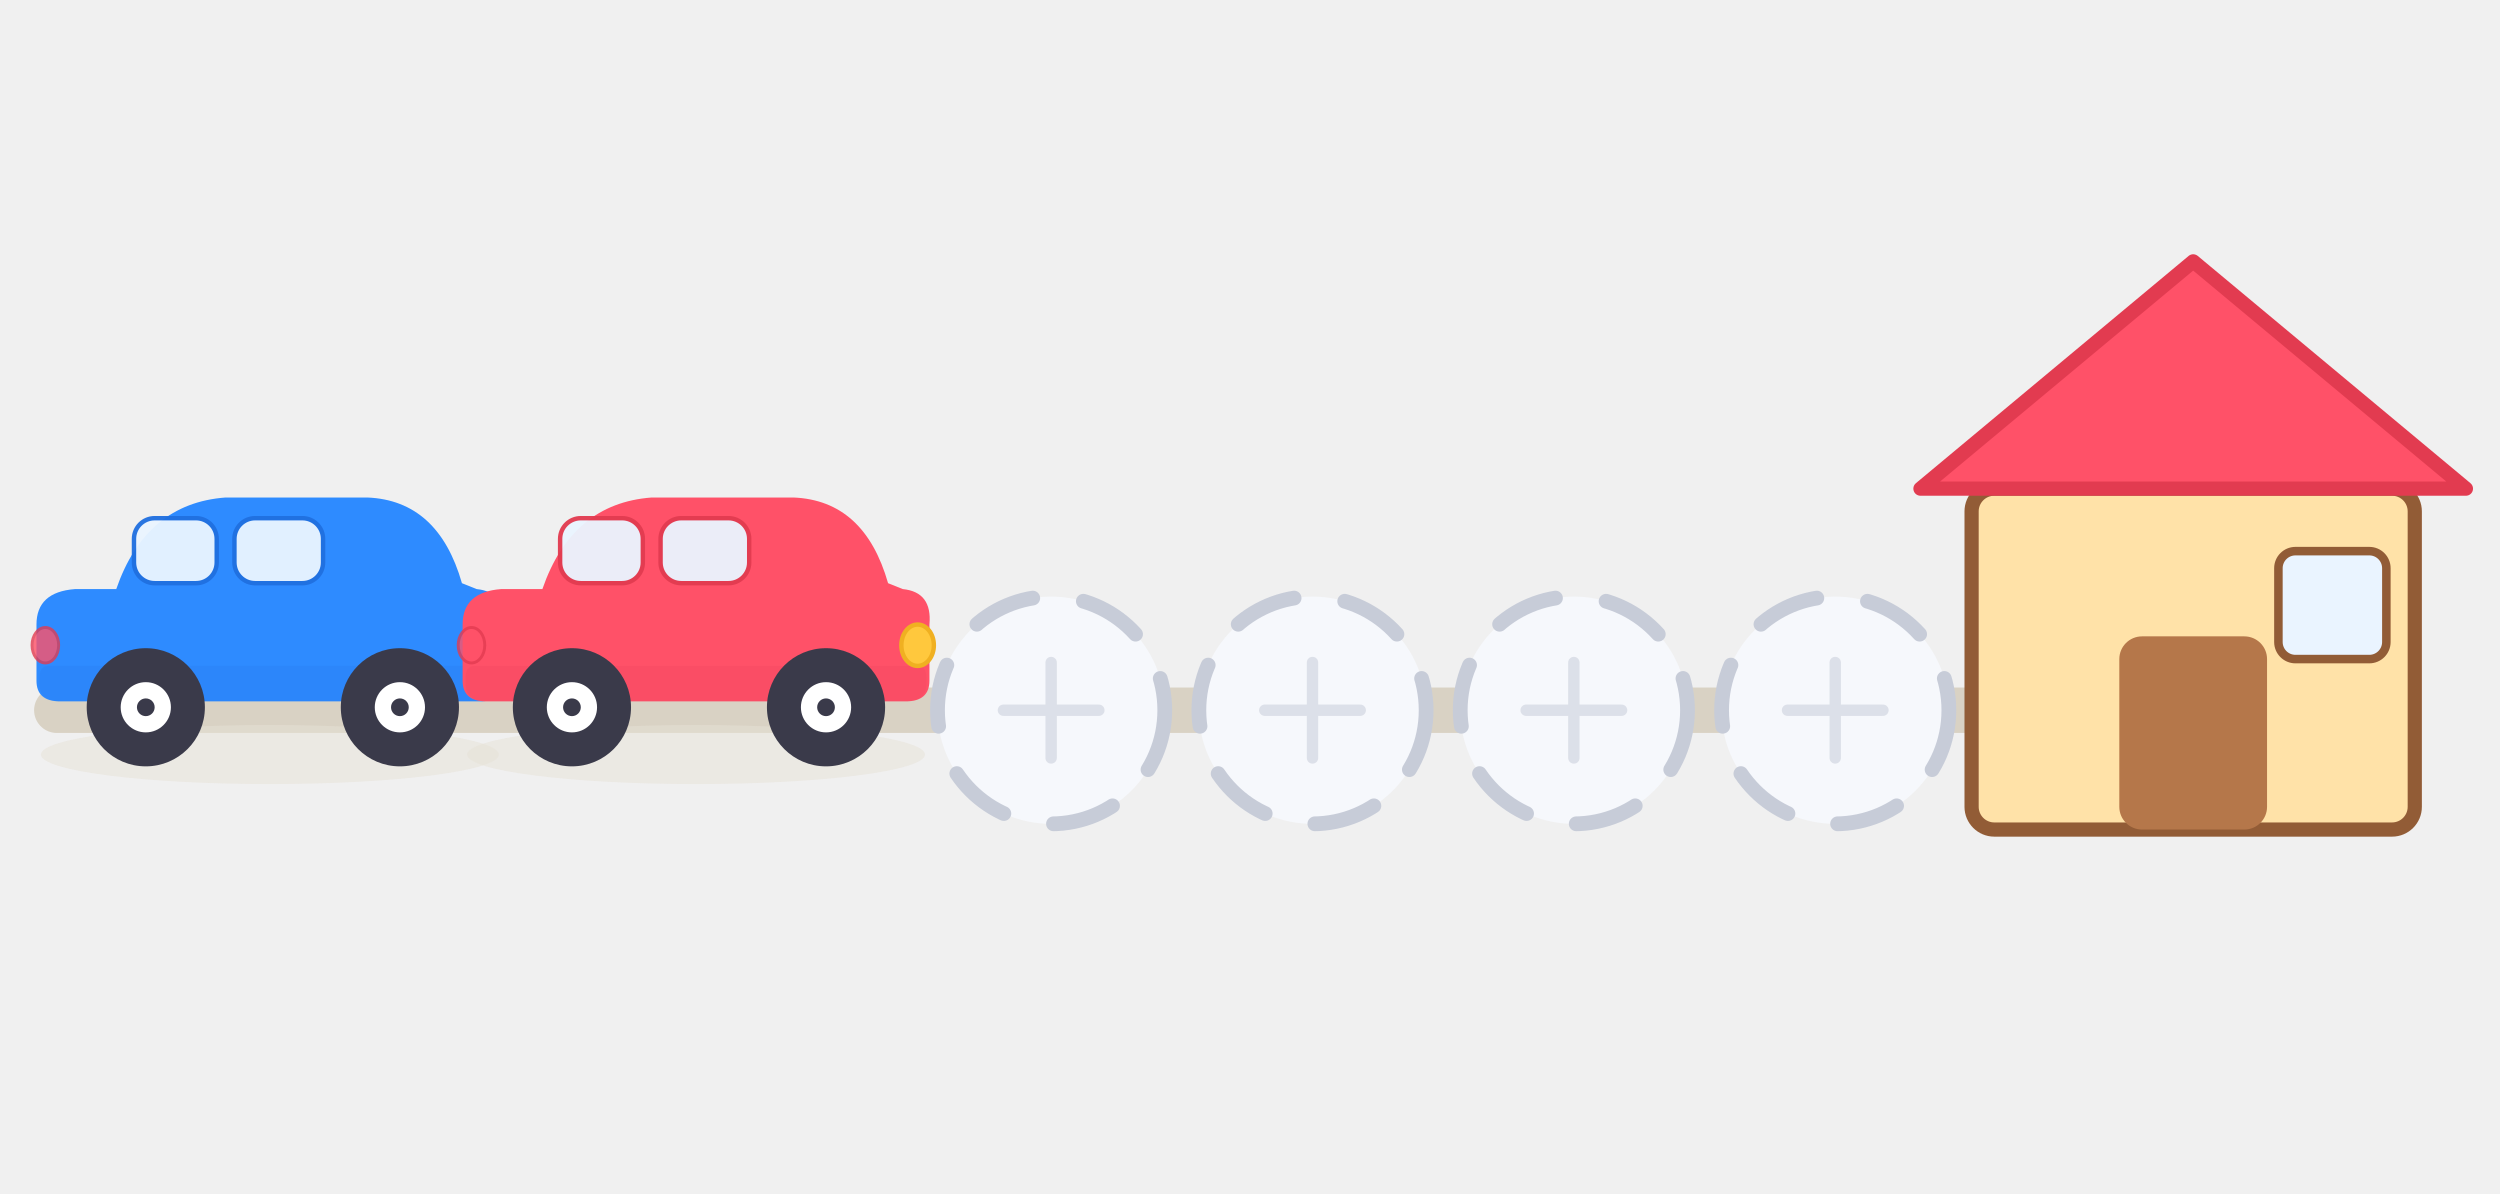
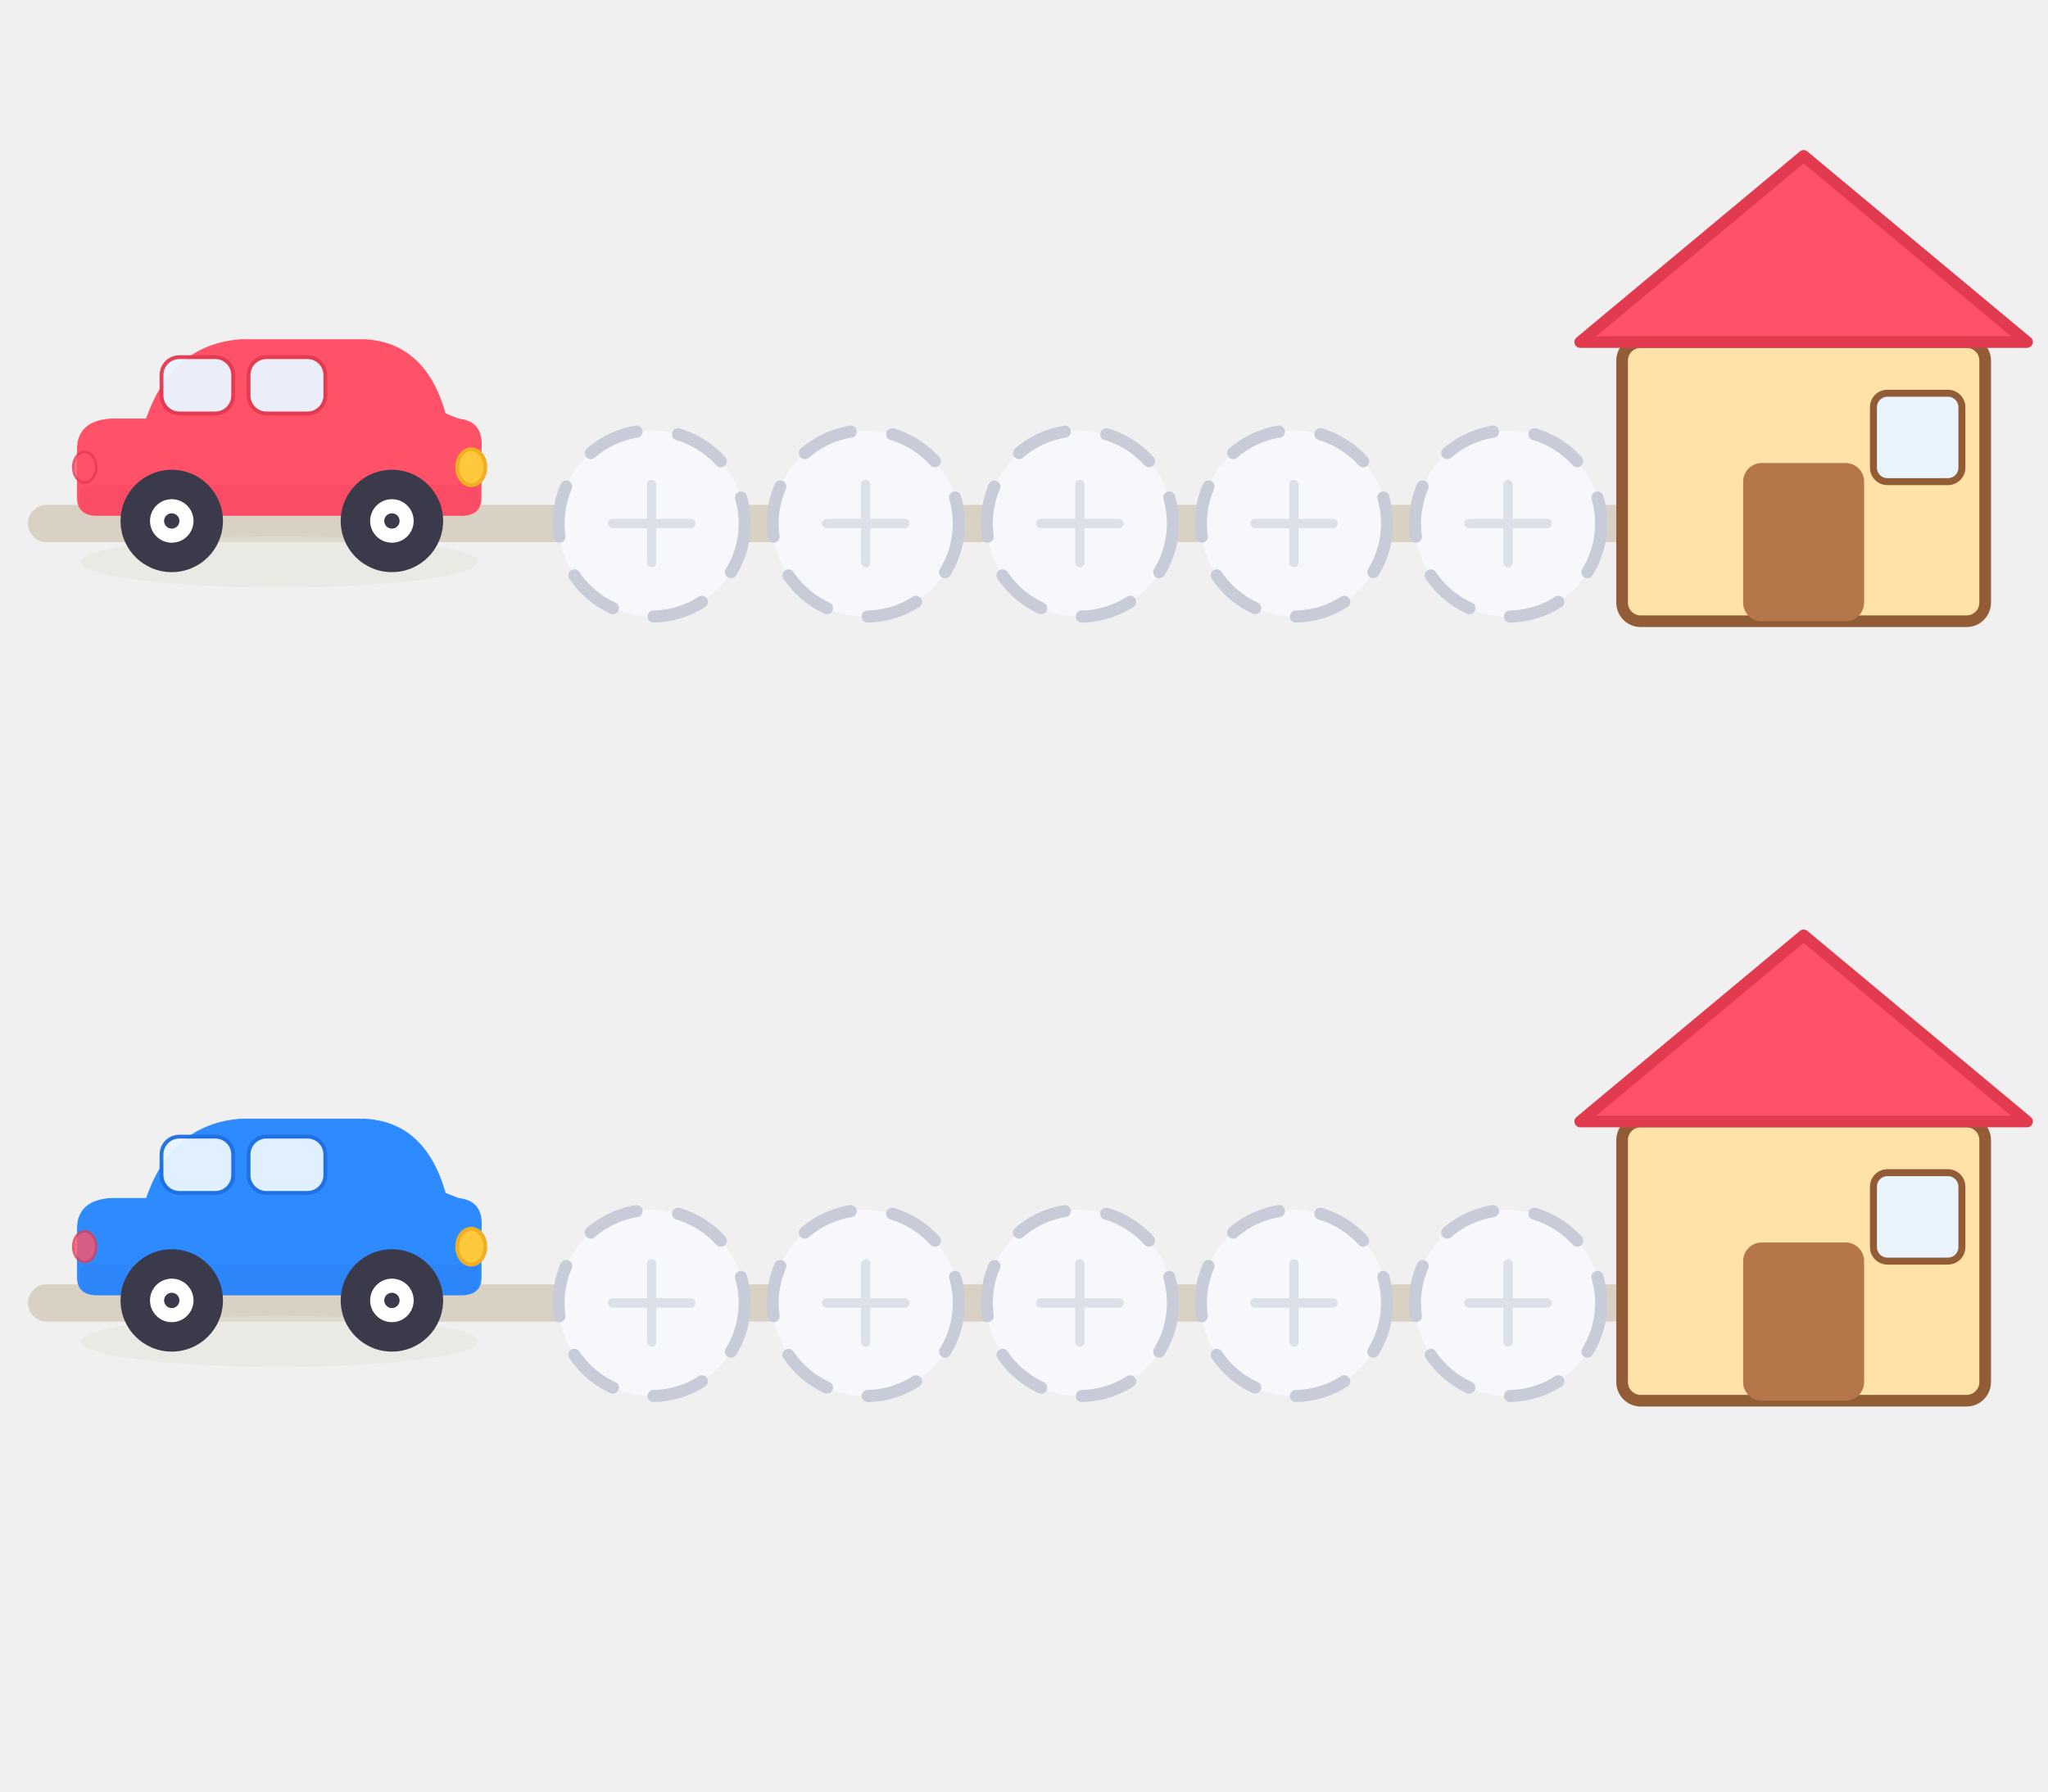
- <svg xmlns="http://www.w3.org/2000/svg" viewBox="0 0 880 420" width="880" height="420" font-family="Fredoka, sans-serif">
-   <path d="M20,250 H705" stroke="#D9D2C4" stroke-width="16" stroke-linecap="round" />
-   <g transform="translate(95,250) scale(0.52)">
+ <svg xmlns="http://www.w3.org/2000/svg" viewBox="0 0 880 770" width="880" height="770" font-family="Fredoka, sans-serif">
+   <path d="M20,225 H700" stroke="#D9D2C4" stroke-width="16" stroke-linecap="round" />
+   <g transform="translate(120,225) scale(0.55)">
+     <ellipse cx="0" cy="30" rx="155" ry="20" fill="#E6E1D6" opacity="0.5" />
+     <path d="M-158,-58 Q-158,-80 -132,-82 L-104,-82 Q-84,-140 -30,-144 L66,-144 Q114,-142 130,-86 L140,-82 Q160,-80 158,-58 L158,-20 Q158,-6 142,-6 L-142,-6 Q-158,-6 -158,-20 Z" fill="#FF5168" />
+     <path d="M-150,-30 L150,-30 Q156,-30 156,-22 L156,-18 Q156,-6 142,-6 L-142,-6 Q-156,-6 -156,-18 L-156,-22 Q-156,-30 -150,-30 Z" fill="#E23B50" opacity="0.16" />
+     <rect x="-92" y="-130" width="56" height="44" rx="14" fill="#EAF4FF" stroke="#E23B50" stroke-width="3" opacity="0.95" />
+     <rect x="-24" y="-130" width="60" height="44" rx="14" fill="#EAF4FF" stroke="#E23B50" stroke-width="3" opacity="0.95" />
+     <ellipse cx="150" cy="-44" rx="11" ry="14" fill="#FFC83D" stroke="#F0B021" stroke-width="3" />
+     <ellipse cx="-152" cy="-44" rx="9" ry="12" fill="#FF5168" stroke="#E23B50" stroke-width="2" opacity="0.8" />
+     <circle cx="-84" cy="-2" r="40" fill="#3A3A4A" />
+     <circle cx="-84" cy="-2" r="17" fill="#fff" />
+     <circle cx="-84" cy="-2" r="6" fill="#3A3A4A" />
+     <circle cx="88" cy="-2" r="40" fill="#3A3A4A" />
+     <circle cx="88" cy="-2" r="17" fill="#fff" />
+     <circle cx="88" cy="-2" r="6" fill="#3A3A4A" />
+   </g>
+   <circle cx="280.0" cy="225.0" r="40.0" fill="#F6F8FC" stroke="#C7CCD8" stroke-width="5.2" stroke-dasharray="22.0 18.0" stroke-linecap="round" />
+   <path d="M263.2,225.0 H296.8 M280.0,208.2 V241.8" stroke="#C7CCD8" stroke-width="4.0" stroke-linecap="round" opacity="0.55" />
+   <circle cx="372.0" cy="225.0" r="40.0" fill="#F6F8FC" stroke="#C7CCD8" stroke-width="5.2" stroke-dasharray="22.0 18.0" stroke-linecap="round" />
+   <path d="M355.2,225.0 H388.8 M372.0,208.2 V241.8" stroke="#C7CCD8" stroke-width="4.0" stroke-linecap="round" opacity="0.55" />
+   <circle cx="464.0" cy="225.0" r="40.0" fill="#F6F8FC" stroke="#C7CCD8" stroke-width="5.2" stroke-dasharray="22.0 18.0" stroke-linecap="round" />
+   <path d="M447.2,225.0 H480.8 M464.0,208.2 V241.8" stroke="#C7CCD8" stroke-width="4.0" stroke-linecap="round" opacity="0.55" />
+   <circle cx="556.0" cy="225.0" r="40.0" fill="#F6F8FC" stroke="#C7CCD8" stroke-width="5.2" stroke-dasharray="22.0 18.0" stroke-linecap="round" />
+   <path d="M539.2,225.0 H572.8 M556.0,208.2 V241.8" stroke="#C7CCD8" stroke-width="4.0" stroke-linecap="round" opacity="0.55" />
+   <circle cx="648.0" cy="225.0" r="40.0" fill="#F6F8FC" stroke="#C7CCD8" stroke-width="5.2" stroke-dasharray="22.0 18.0" stroke-linecap="round" />
+   <path d="M631.2,225.0 H664.8 M648.0,208.2 V241.8" stroke="#C7CCD8" stroke-width="4.0" stroke-linecap="round" opacity="0.55" />
+   <rect x="697" y="147" width="156" height="120" rx="8" fill="#FFE2A8" stroke="#925C36" stroke-width="5" />
+   <path d="M679,147 L775,67 L871,147 Z" fill="#FF5168" stroke="#E23B50" stroke-width="5" stroke-linejoin="round" />
+   <rect x="749" y="199" width="52" height="68" rx="8" fill="#B5774A" />
+   <rect x="805" y="169" width="38" height="38" rx="6" fill="#EAF4FF" stroke="#925C36" stroke-width="3" />
+   <path d="M20,560 H700" stroke="#D9D2C4" stroke-width="16" stroke-linecap="round" />
+   <g transform="translate(120,560) scale(0.55)">
    <ellipse cx="0" cy="30" rx="155" ry="20" fill="#E6E1D6" opacity="0.5" />
    <path d="M-158,-58 Q-158,-80 -132,-82 L-104,-82 Q-84,-140 -30,-144 L66,-144 Q114,-142 130,-86 L140,-82 Q160,-80 158,-58 L158,-20 Q158,-6 142,-6 L-142,-6 Q-158,-6 -158,-20 Z" fill="#2E8BFF" />
    <path d="M-150,-30 L150,-30 Q156,-30 156,-22 L156,-18 Q156,-6 142,-6 L-142,-6 Q-156,-6 -156,-18 L-156,-22 Q-156,-30 -150,-30 Z" fill="#1F6FE0" opacity="0.16" />
    <rect x="-92" y="-130" width="56" height="44" rx="14" fill="#EAF4FF" stroke="#1F6FE0" stroke-width="3" opacity="0.95" />
    <rect x="-24" y="-130" width="60" height="44" rx="14" fill="#EAF4FF" stroke="#1F6FE0" stroke-width="3" opacity="0.95" />
    <ellipse cx="150" cy="-44" rx="11" ry="14" fill="#FFC83D" stroke="#F0B021" stroke-width="3" />
    <ellipse cx="-152" cy="-44" rx="9" ry="12" fill="#FF5168" stroke="#E23B50" stroke-width="2" opacity="0.8" />
    <circle cx="-84" cy="-2" r="40" fill="#3A3A4A" />
    <circle cx="-84" cy="-2" r="17" fill="#fff" />
    <circle cx="-84" cy="-2" r="6" fill="#3A3A4A" />
    <circle cx="88" cy="-2" r="40" fill="#3A3A4A" />
    <circle cx="88" cy="-2" r="17" fill="#fff" />
    <circle cx="88" cy="-2" r="6" fill="#3A3A4A" />
  </g>
-   <g transform="translate(245,250) scale(0.52)">
-     <ellipse cx="0" cy="30" rx="155" ry="20" fill="#E6E1D6" opacity="0.5" />
-     <path d="M-158,-58 Q-158,-80 -132,-82 L-104,-82 Q-84,-140 -30,-144 L66,-144 Q114,-142 130,-86 L140,-82 Q160,-80 158,-58 L158,-20 Q158,-6 142,-6 L-142,-6 Q-158,-6 -158,-20 Z" fill="#FF5168" />
-     <path d="M-150,-30 L150,-30 Q156,-30 156,-22 L156,-18 Q156,-6 142,-6 L-142,-6 Q-156,-6 -156,-18 L-156,-22 Q-156,-30 -150,-30 Z" fill="#E23B50" opacity="0.16" />
-     <rect x="-92" y="-130" width="56" height="44" rx="14" fill="#EAF4FF" stroke="#E23B50" stroke-width="3" opacity="0.95" />
-     <rect x="-24" y="-130" width="60" height="44" rx="14" fill="#EAF4FF" stroke="#E23B50" stroke-width="3" opacity="0.95" />
-     <ellipse cx="150" cy="-44" rx="11" ry="14" fill="#FFC83D" stroke="#F0B021" stroke-width="3" />
-     <ellipse cx="-152" cy="-44" rx="9" ry="12" fill="#FF5168" stroke="#E23B50" stroke-width="2" opacity="0.8" />
-     <circle cx="-84" cy="-2" r="40" fill="#3A3A4A" />
-     <circle cx="-84" cy="-2" r="17" fill="#fff" />
-     <circle cx="-84" cy="-2" r="6" fill="#3A3A4A" />
-     <circle cx="88" cy="-2" r="40" fill="#3A3A4A" />
-     <circle cx="88" cy="-2" r="17" fill="#fff" />
-     <circle cx="88" cy="-2" r="6" fill="#3A3A4A" />
-   </g>
-   <circle cx="370.0" cy="250.0" r="40.0" fill="#F6F8FC" stroke="#C7CCD8" stroke-width="5.2" stroke-dasharray="22.0 18.0" stroke-linecap="round" />
-   <path d="M353.2,250.0 H386.8 M370.0,233.2 V266.8" stroke="#C7CCD8" stroke-width="4.0" stroke-linecap="round" opacity="0.55" />
-   <circle cx="462.0" cy="250.0" r="40.0" fill="#F6F8FC" stroke="#C7CCD8" stroke-width="5.2" stroke-dasharray="22.0 18.0" stroke-linecap="round" />
-   <path d="M445.2,250.0 H478.8 M462.0,233.2 V266.8" stroke="#C7CCD8" stroke-width="4.0" stroke-linecap="round" opacity="0.55" />
-   <circle cx="554.0" cy="250.0" r="40.0" fill="#F6F8FC" stroke="#C7CCD8" stroke-width="5.2" stroke-dasharray="22.0 18.0" stroke-linecap="round" />
-   <path d="M537.2,250.0 H570.8 M554.0,233.2 V266.8" stroke="#C7CCD8" stroke-width="4.0" stroke-linecap="round" opacity="0.55" />
-   <circle cx="646.0" cy="250.0" r="40.0" fill="#F6F8FC" stroke="#C7CCD8" stroke-width="5.2" stroke-dasharray="22.0 18.0" stroke-linecap="round" />
-   <path d="M629.2,250.0 H662.8 M646.0,233.2 V266.8" stroke="#C7CCD8" stroke-width="4.0" stroke-linecap="round" opacity="0.55" />
-   <rect x="694" y="172" width="156" height="120" rx="8" fill="#FFE2A8" stroke="#925C36" stroke-width="5" />
-   <path d="M676,172 L772,92 L868,172 Z" fill="#FF5168" stroke="#E23B50" stroke-width="5" stroke-linejoin="round" />
-   <rect x="746" y="224" width="52" height="68" rx="8" fill="#B5774A" />
-   <rect x="802" y="194" width="38" height="38" rx="6" fill="#EAF4FF" stroke="#925C36" stroke-width="3" />
+   <circle cx="280.0" cy="560.0" r="40.0" fill="#F6F8FC" stroke="#C7CCD8" stroke-width="5.2" stroke-dasharray="22.0 18.0" stroke-linecap="round" />
+   <path d="M263.2,560.0 H296.8 M280.0,543.2 V576.8" stroke="#C7CCD8" stroke-width="4.0" stroke-linecap="round" opacity="0.55" />
+   <circle cx="372.0" cy="560.0" r="40.0" fill="#F6F8FC" stroke="#C7CCD8" stroke-width="5.2" stroke-dasharray="22.0 18.0" stroke-linecap="round" />
+   <path d="M355.2,560.0 H388.8 M372.0,543.2 V576.8" stroke="#C7CCD8" stroke-width="4.0" stroke-linecap="round" opacity="0.55" />
+   <circle cx="464.0" cy="560.0" r="40.0" fill="#F6F8FC" stroke="#C7CCD8" stroke-width="5.2" stroke-dasharray="22.0 18.0" stroke-linecap="round" />
+   <path d="M447.2,560.0 H480.8 M464.0,543.2 V576.8" stroke="#C7CCD8" stroke-width="4.0" stroke-linecap="round" opacity="0.55" />
+   <circle cx="556.0" cy="560.0" r="40.0" fill="#F6F8FC" stroke="#C7CCD8" stroke-width="5.2" stroke-dasharray="22.0 18.0" stroke-linecap="round" />
+   <path d="M539.2,560.0 H572.8 M556.0,543.2 V576.8" stroke="#C7CCD8" stroke-width="4.0" stroke-linecap="round" opacity="0.55" />
+   <circle cx="648.0" cy="560.0" r="40.0" fill="#F6F8FC" stroke="#C7CCD8" stroke-width="5.2" stroke-dasharray="22.0 18.0" stroke-linecap="round" />
+   <path d="M631.2,560.0 H664.8 M648.0,543.2 V576.8" stroke="#C7CCD8" stroke-width="4.0" stroke-linecap="round" opacity="0.55" />
+   <rect x="697" y="482" width="156" height="120" rx="8" fill="#FFE2A8" stroke="#925C36" stroke-width="5" />
+   <path d="M679,482 L775,402 L871,482 Z" fill="#FF5168" stroke="#E23B50" stroke-width="5" stroke-linejoin="round" />
+   <rect x="749" y="534" width="52" height="68" rx="8" fill="#B5774A" />
+   <rect x="805" y="504" width="38" height="38" rx="6" fill="#EAF4FF" stroke="#925C36" stroke-width="3" />
</svg>
